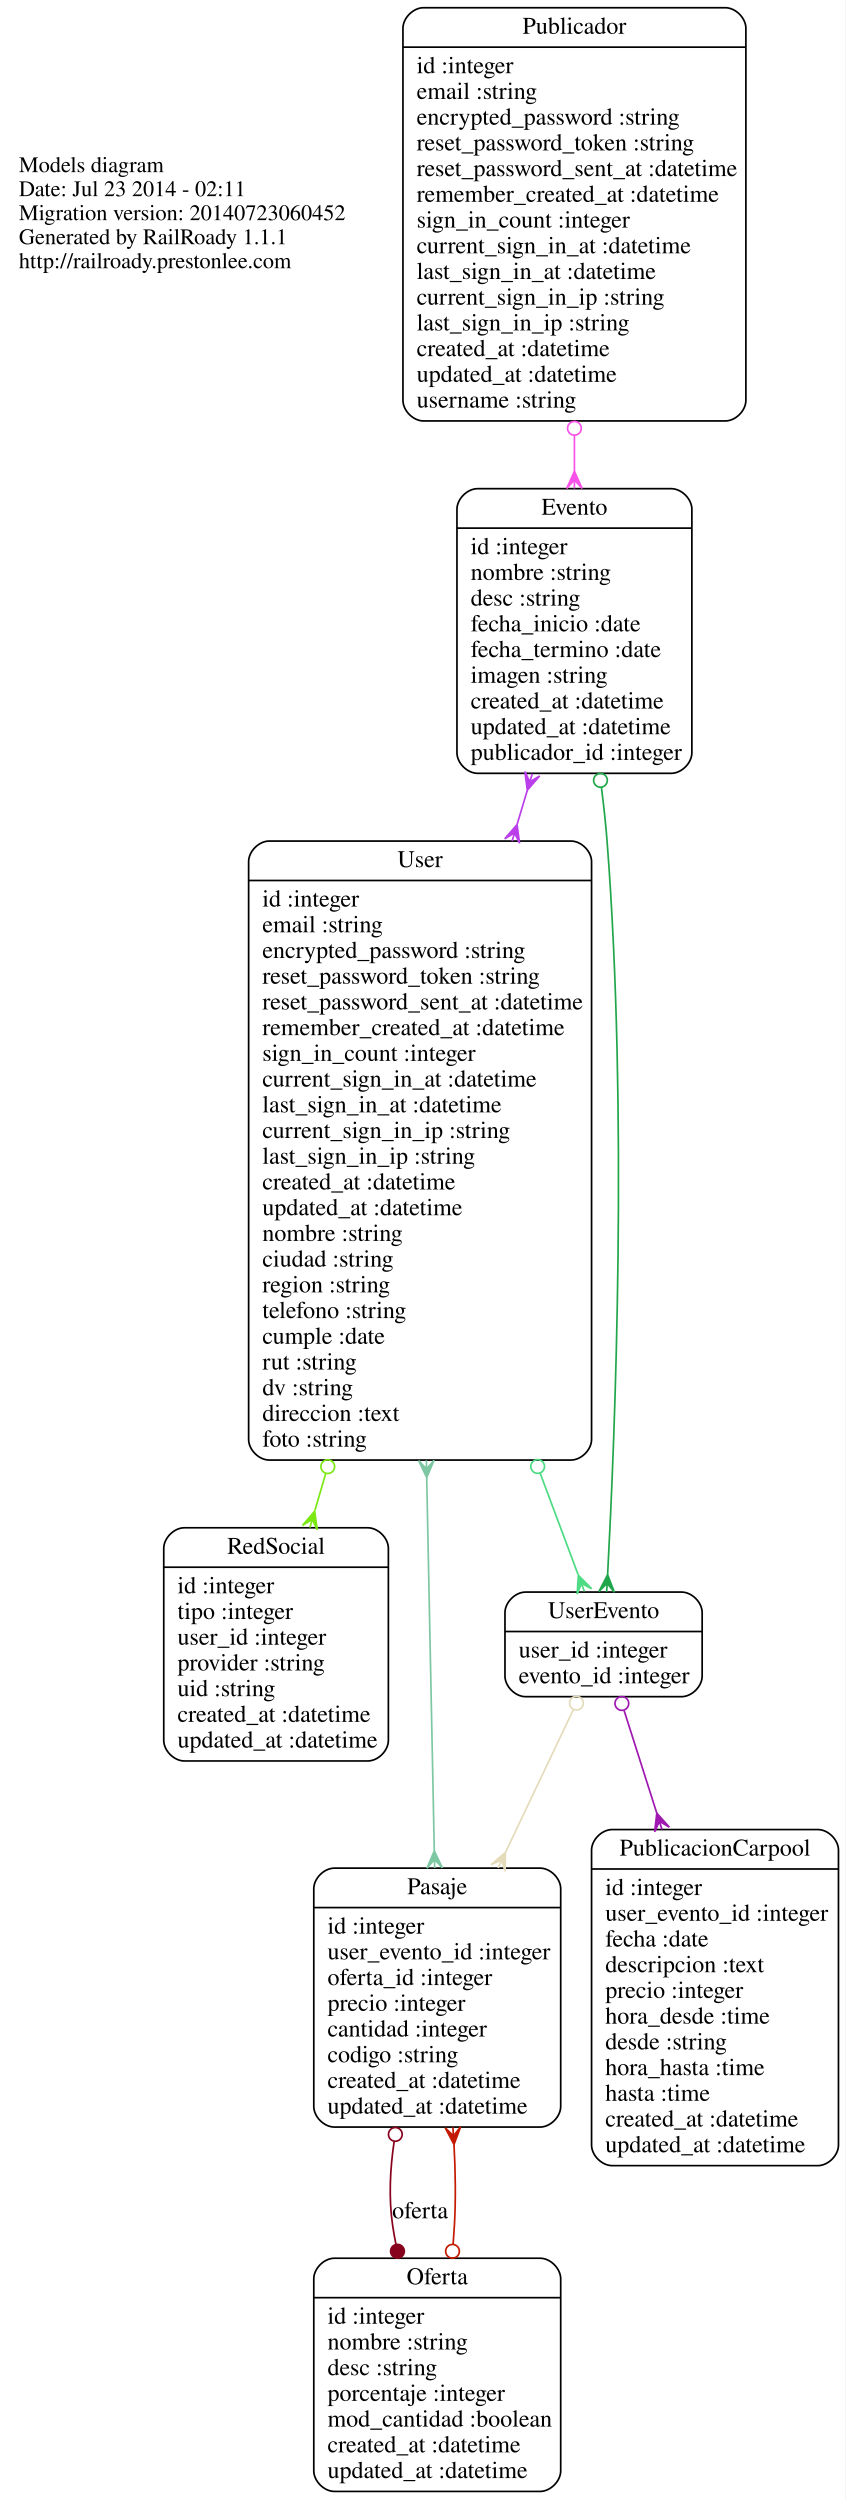
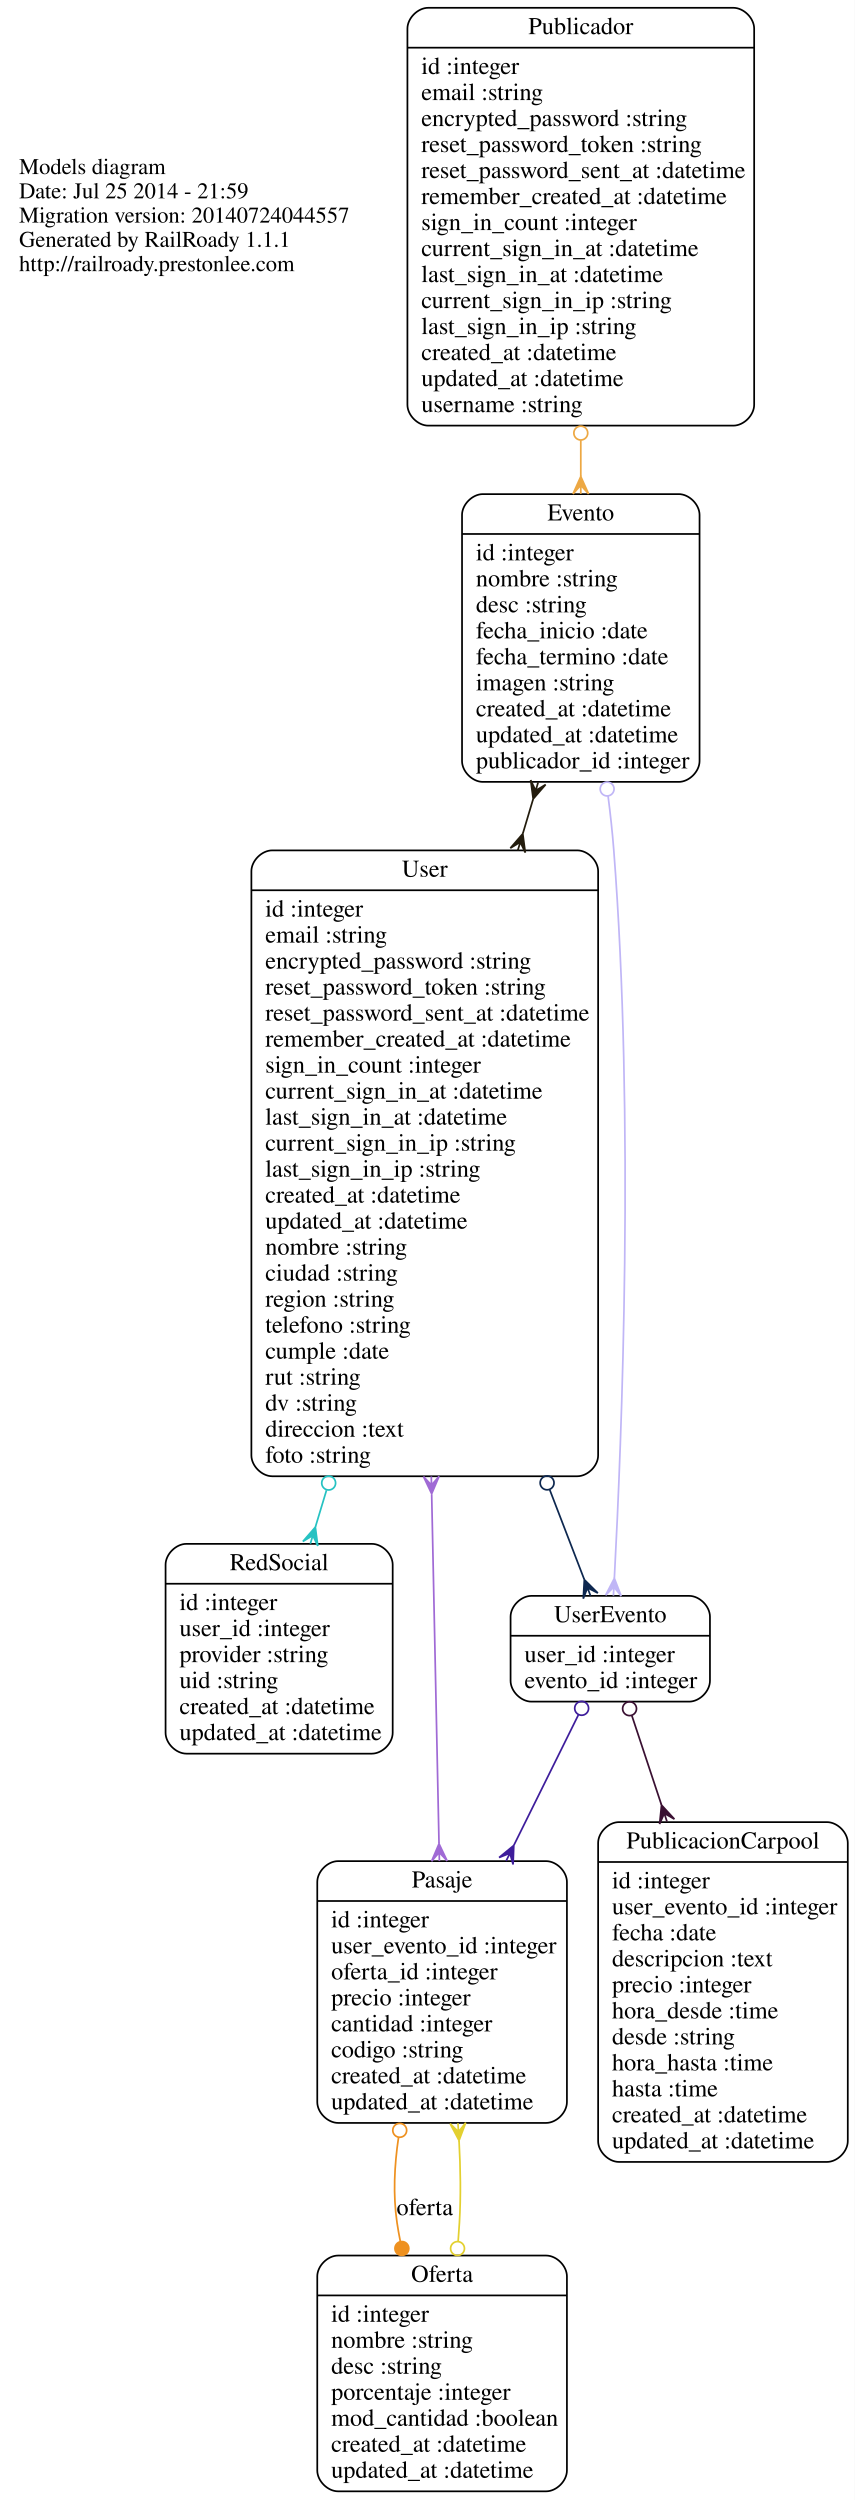
- <svg xmlns="http://www.w3.org/2000/svg" width="493pt" height="1458pt" viewBox="0.00 0.00 493.00 1458.00">
-   <g id="graph0" class="graph" transform="scale(1 1) rotate(0) translate(4 1454)">
-     <polygon fill="white" stroke="none" points="-4,4 -4,-1454 489,-1454 489,4 -4,4" />
+ <svg xmlns="http://www.w3.org/2000/svg" width="493pt" height="1442pt" viewBox="0.00 0.00 493.00 1442.00">
+   <g id="graph0" class="graph" transform="scale(1 1) rotate(0) translate(4 1438)">
+     <polygon fill="white" stroke="none" points="-4,4 -4,-1438 489,-1438 489,4 -4,4" />
    <g id="node1" class="node">
-       <text text-anchor="start" x="7" y="-1353.6" font-family="Times,serif" font-size="13.00">Models diagram</text>
-       <text text-anchor="start" x="7" y="-1339.6" font-family="Times,serif" font-size="13.00">Date: Jul 23 2014 - 02:11</text>
-       <text text-anchor="start" x="7" y="-1325.6" font-family="Times,serif" font-size="13.00">Migration version: 20140723060452</text>
-       <text text-anchor="start" x="7" y="-1311.6" font-family="Times,serif" font-size="13.00">Generated by RailRoady 1.1.1</text>
-       <text text-anchor="start" x="7" y="-1297.6" font-family="Times,serif" font-size="13.00">http://railroady.prestonlee.com</text>
+       <text text-anchor="start" x="7" y="-1337.6" font-family="Times,serif" font-size="13.00">Models diagram</text>
+       <text text-anchor="start" x="7" y="-1323.6" font-family="Times,serif" font-size="13.00">Date: Jul 25 2014 - 21:59</text>
+       <text text-anchor="start" x="7" y="-1309.6" font-family="Times,serif" font-size="13.00">Migration version: 20140724044557</text>
+       <text text-anchor="start" x="7" y="-1295.6" font-family="Times,serif" font-size="13.00">Generated by RailRoady 1.1.1</text>
+       <text text-anchor="start" x="7" y="-1281.6" font-family="Times,serif" font-size="13.00">http://railroady.prestonlee.com</text>
    </g>
    <g id="node2" class="node">
-       <path fill="none" stroke="black" d="M103.5,-427C103.5,-427 210.5,-427 210.5,-427 216.5,-427 222.5,-433 222.5,-439 222.5,-439 222.5,-551 222.5,-551 222.5,-557 216.5,-563 210.5,-563 210.5,-563 103.5,-563 103.5,-563 97.5,-563 91.5,-557 91.5,-551 91.5,-551 91.5,-439 91.5,-439 91.5,-433 97.5,-427 103.5,-427" />
-       <text text-anchor="middle" x="157" y="-547.8" font-family="Times,serif" font-size="14.00">RedSocial</text>
-       <polyline fill="none" stroke="black" points="91.5,-540 222.5,-540 " />
-       <text text-anchor="start" x="99.5" y="-524.8" font-family="Times,serif" font-size="14.00">id :integer</text>
-       <text text-anchor="start" x="99.5" y="-509.8" font-family="Times,serif" font-size="14.00">tipo :integer</text>
-       <text text-anchor="start" x="99.5" y="-494.8" font-family="Times,serif" font-size="14.00">user_id :integer</text>
-       <text text-anchor="start" x="99.5" y="-479.8" font-family="Times,serif" font-size="14.00">provider :string</text>
-       <text text-anchor="start" x="99.5" y="-464.8" font-family="Times,serif" font-size="14.00">uid :string</text>
-       <text text-anchor="start" x="99.5" y="-449.8" font-family="Times,serif" font-size="14.00">created_at :datetime</text>
-       <text text-anchor="start" x="99.5" y="-434.8" font-family="Times,serif" font-size="14.00">updated_at :datetime</text>
+       <path fill="none" stroke="black" d="M103.5,-426.5C103.5,-426.5 210.5,-426.5 210.5,-426.5 216.5,-426.5 222.5,-432.5 222.5,-438.5 222.5,-438.5 222.5,-535.5 222.5,-535.5 222.5,-541.5 216.5,-547.5 210.5,-547.5 210.5,-547.5 103.5,-547.5 103.5,-547.5 97.5,-547.5 91.5,-541.5 91.5,-535.5 91.5,-535.5 91.5,-438.5 91.5,-438.5 91.5,-432.5 97.5,-426.5 103.5,-426.5" />
+       <text text-anchor="middle" x="157" y="-532.3" font-family="Times,serif" font-size="14.00">RedSocial</text>
+       <polyline fill="none" stroke="black" points="91.5,-524.5 222.5,-524.5 " />
+       <text text-anchor="start" x="99.5" y="-509.3" font-family="Times,serif" font-size="14.00">id :integer</text>
+       <text text-anchor="start" x="99.5" y="-494.3" font-family="Times,serif" font-size="14.00">user_id :integer</text>
+       <text text-anchor="start" x="99.5" y="-479.3" font-family="Times,serif" font-size="14.00">provider :string</text>
+       <text text-anchor="start" x="99.5" y="-464.3" font-family="Times,serif" font-size="14.00">uid :string</text>
+       <text text-anchor="start" x="99.5" y="-449.3" font-family="Times,serif" font-size="14.00">created_at :datetime</text>
+       <text text-anchor="start" x="99.5" y="-434.3" font-family="Times,serif" font-size="14.00">updated_at :datetime</text>
    </g>
    <g id="node3" class="node">
      <path fill="none" stroke="black" d="M191,-1C191,-1 311,-1 311,-1 317,-1 323,-7 323,-13 323,-13 323,-125 323,-125 323,-131 317,-137 311,-137 311,-137 191,-137 191,-137 185,-137 179,-131 179,-125 179,-125 179,-13 179,-13 179,-7 185,-1 191,-1" />
      <text text-anchor="middle" x="251" y="-121.8" font-family="Times,serif" font-size="14.00">Oferta</text>
      <polyline fill="none" stroke="black" points="179,-114 323,-114 " />
      <text text-anchor="start" x="187" y="-98.8" font-family="Times,serif" font-size="14.00">id :integer</text>
      <text text-anchor="start" x="187" y="-83.8" font-family="Times,serif" font-size="14.00">nombre :string</text>
      <text text-anchor="start" x="187" y="-68.8" font-family="Times,serif" font-size="14.00">desc :string</text>
      <text text-anchor="start" x="187" y="-53.8" font-family="Times,serif" font-size="14.00">porcentaje :integer</text>
      <text text-anchor="start" x="187" y="-38.8" font-family="Times,serif" font-size="14.00">mod_cantidad :boolean</text>
      <text text-anchor="start" x="187" y="-23.8" font-family="Times,serif" font-size="14.00">created_at :datetime</text>
      <text text-anchor="start" x="187" y="-8.8" font-family="Times,serif" font-size="14.00">updated_at :datetime</text>
    </g>
    <g id="node5" class="node">
      <path fill="none" stroke="black" d="M191,-213.5C191,-213.5 311,-213.5 311,-213.5 317,-213.5 323,-219.5 323,-225.5 323,-225.5 323,-352.5 323,-352.5 323,-358.5 317,-364.5 311,-364.5 311,-364.5 191,-364.5 191,-364.5 185,-364.5 179,-358.5 179,-352.5 179,-352.5 179,-225.5 179,-225.5 179,-219.5 185,-213.5 191,-213.5" />
      <text text-anchor="middle" x="251" y="-349.3" font-family="Times,serif" font-size="14.00">Pasaje</text>
      <polyline fill="none" stroke="black" points="179,-341.5 323,-341.5 " />
      <text text-anchor="start" x="187" y="-326.3" font-family="Times,serif" font-size="14.00">id :integer</text>
      <text text-anchor="start" x="187" y="-311.3" font-family="Times,serif" font-size="14.00">user_evento_id :integer</text>
      <text text-anchor="start" x="187" y="-296.3" font-family="Times,serif" font-size="14.00">oferta_id :integer</text>
      <text text-anchor="start" x="187" y="-281.3" font-family="Times,serif" font-size="14.00">precio :integer</text>
      <text text-anchor="start" x="187" y="-266.3" font-family="Times,serif" font-size="14.00">cantidad :integer</text>
      <text text-anchor="start" x="187" y="-251.3" font-family="Times,serif" font-size="14.00">codigo :string</text>
      <text text-anchor="start" x="187" y="-236.3" font-family="Times,serif" font-size="14.00">created_at :datetime</text>
      <text text-anchor="start" x="187" y="-221.3" font-family="Times,serif" font-size="14.00">updated_at :datetime</text>
    </g>
    <g id="edge1" class="edge">
-       <path fill="none" stroke="#c41a02" d="M260.25,-145.139C260.54,-148.808 260.794,-152.443 261,-156 261.883,-171.245 261.635,-187.469 260.782,-203.136" />
-       <ellipse fill="none" stroke="#c41a02" cx="259.9" cy="-141.056" rx="4" ry="4" />
-       <polygon fill="#c41a02" stroke="#c41a02" points="260.768,-203.356 255.649,-213.053 260.454,-208.346 260.14,-213.336 260.14,-213.336 260.14,-213.336 260.454,-208.346 264.631,-213.618 260.768,-203.356 260.768,-203.356" />
+       <path fill="none" stroke="#e3d030" d="M260.25,-145.139C260.54,-148.808 260.794,-152.443 261,-156 261.883,-171.245 261.635,-187.469 260.782,-203.136" />
+       <ellipse fill="none" stroke="#e3d030" cx="259.9" cy="-141.056" rx="4" ry="4" />
+       <polygon fill="#e3d030" stroke="#e3d030" points="260.768,-203.356 255.649,-213.053 260.454,-208.346 260.14,-213.336 260.14,-213.336 260.14,-213.336 260.454,-208.346 264.631,-213.618 260.768,-203.356 260.768,-203.356" />
    </g>
    <g id="node4" class="node">
-       <path fill="none" stroke="black" d="M274.5,-1003C274.5,-1003 387.5,-1003 387.5,-1003 393.5,-1003 399.5,-1009 399.5,-1015 399.5,-1015 399.5,-1157 399.5,-1157 399.5,-1163 393.5,-1169 387.5,-1169 387.5,-1169 274.5,-1169 274.5,-1169 268.5,-1169 262.5,-1163 262.5,-1157 262.5,-1157 262.5,-1015 262.5,-1015 262.5,-1009 268.5,-1003 274.5,-1003" />
-       <text text-anchor="middle" x="331" y="-1153.8" font-family="Times,serif" font-size="14.00">Evento</text>
-       <polyline fill="none" stroke="black" points="262.5,-1146 399.5,-1146 " />
-       <text text-anchor="start" x="270.5" y="-1130.8" font-family="Times,serif" font-size="14.00">id :integer</text>
-       <text text-anchor="start" x="270.5" y="-1115.8" font-family="Times,serif" font-size="14.00">nombre :string</text>
-       <text text-anchor="start" x="270.5" y="-1100.8" font-family="Times,serif" font-size="14.00">desc :string</text>
-       <text text-anchor="start" x="270.5" y="-1085.8" font-family="Times,serif" font-size="14.00">fecha_inicio :date</text>
-       <text text-anchor="start" x="270.5" y="-1070.8" font-family="Times,serif" font-size="14.00">fecha_termino :date</text>
-       <text text-anchor="start" x="270.5" y="-1055.8" font-family="Times,serif" font-size="14.00">imagen :string</text>
-       <text text-anchor="start" x="270.5" y="-1040.8" font-family="Times,serif" font-size="14.00">created_at :datetime</text>
-       <text text-anchor="start" x="270.5" y="-1025.8" font-family="Times,serif" font-size="14.00">updated_at :datetime</text>
-       <text text-anchor="start" x="270.5" y="-1010.8" font-family="Times,serif" font-size="14.00">publicador_id :integer</text>
+       <path fill="none" stroke="black" d="M274.5,-987C274.5,-987 387.5,-987 387.5,-987 393.5,-987 399.5,-993 399.5,-999 399.5,-999 399.5,-1141 399.5,-1141 399.5,-1147 393.5,-1153 387.5,-1153 387.5,-1153 274.5,-1153 274.5,-1153 268.5,-1153 262.5,-1147 262.5,-1141 262.5,-1141 262.5,-999 262.5,-999 262.5,-993 268.5,-987 274.5,-987" />
+       <text text-anchor="middle" x="331" y="-1137.8" font-family="Times,serif" font-size="14.00">Evento</text>
+       <polyline fill="none" stroke="black" points="262.5,-1130 399.5,-1130 " />
+       <text text-anchor="start" x="270.5" y="-1114.8" font-family="Times,serif" font-size="14.00">id :integer</text>
+       <text text-anchor="start" x="270.5" y="-1099.8" font-family="Times,serif" font-size="14.00">nombre :string</text>
+       <text text-anchor="start" x="270.5" y="-1084.8" font-family="Times,serif" font-size="14.00">desc :string</text>
+       <text text-anchor="start" x="270.5" y="-1069.8" font-family="Times,serif" font-size="14.00">fecha_inicio :date</text>
+       <text text-anchor="start" x="270.5" y="-1054.8" font-family="Times,serif" font-size="14.00">fecha_termino :date</text>
+       <text text-anchor="start" x="270.5" y="-1039.8" font-family="Times,serif" font-size="14.00">imagen :string</text>
+       <text text-anchor="start" x="270.5" y="-1024.8" font-family="Times,serif" font-size="14.00">created_at :datetime</text>
+       <text text-anchor="start" x="270.5" y="-1009.8" font-family="Times,serif" font-size="14.00">updated_at :datetime</text>
+       <text text-anchor="start" x="270.5" y="-994.8" font-family="Times,serif" font-size="14.00">publicador_id :integer</text>
    </g>
    <g id="node6" class="node">
-       <path fill="none" stroke="black" d="M153,-602.5C153,-602.5 329,-602.5 329,-602.5 335,-602.5 341,-608.5 341,-614.5 341,-614.5 341,-951.5 341,-951.5 341,-957.5 335,-963.5 329,-963.5 329,-963.5 153,-963.5 153,-963.5 147,-963.5 141,-957.5 141,-951.5 141,-951.5 141,-614.5 141,-614.5 141,-608.5 147,-602.5 153,-602.5" />
-       <text text-anchor="middle" x="241" y="-948.3" font-family="Times,serif" font-size="14.00">User</text>
-       <polyline fill="none" stroke="black" points="141,-940.5 341,-940.5 " />
-       <text text-anchor="start" x="149" y="-925.3" font-family="Times,serif" font-size="14.00">id :integer</text>
-       <text text-anchor="start" x="149" y="-910.3" font-family="Times,serif" font-size="14.00">email :string</text>
-       <text text-anchor="start" x="149" y="-895.3" font-family="Times,serif" font-size="14.00">encrypted_password :string</text>
-       <text text-anchor="start" x="149" y="-880.3" font-family="Times,serif" font-size="14.00">reset_password_token :string</text>
-       <text text-anchor="start" x="149" y="-865.3" font-family="Times,serif" font-size="14.00">reset_password_sent_at :datetime</text>
-       <text text-anchor="start" x="149" y="-850.3" font-family="Times,serif" font-size="14.00">remember_created_at :datetime</text>
-       <text text-anchor="start" x="149" y="-835.3" font-family="Times,serif" font-size="14.00">sign_in_count :integer</text>
-       <text text-anchor="start" x="149" y="-820.3" font-family="Times,serif" font-size="14.00">current_sign_in_at :datetime</text>
-       <text text-anchor="start" x="149" y="-805.3" font-family="Times,serif" font-size="14.00">last_sign_in_at :datetime</text>
-       <text text-anchor="start" x="149" y="-790.3" font-family="Times,serif" font-size="14.00">current_sign_in_ip :string</text>
-       <text text-anchor="start" x="149" y="-775.3" font-family="Times,serif" font-size="14.00">last_sign_in_ip :string</text>
-       <text text-anchor="start" x="149" y="-760.3" font-family="Times,serif" font-size="14.00">created_at :datetime</text>
-       <text text-anchor="start" x="149" y="-745.3" font-family="Times,serif" font-size="14.00">updated_at :datetime</text>
-       <text text-anchor="start" x="149" y="-730.3" font-family="Times,serif" font-size="14.00">nombre :string</text>
-       <text text-anchor="start" x="149" y="-715.3" font-family="Times,serif" font-size="14.00">ciudad :string</text>
-       <text text-anchor="start" x="149" y="-700.3" font-family="Times,serif" font-size="14.00">region :string</text>
-       <text text-anchor="start" x="149" y="-685.3" font-family="Times,serif" font-size="14.00">telefono :string</text>
-       <text text-anchor="start" x="149" y="-670.3" font-family="Times,serif" font-size="14.00">cumple :date</text>
-       <text text-anchor="start" x="149" y="-655.3" font-family="Times,serif" font-size="14.00">rut :string</text>
-       <text text-anchor="start" x="149" y="-640.3" font-family="Times,serif" font-size="14.00">dv :string</text>
-       <text text-anchor="start" x="149" y="-625.3" font-family="Times,serif" font-size="14.00">direccion :text</text>
-       <text text-anchor="start" x="149" y="-610.3" font-family="Times,serif" font-size="14.00">foto :string</text>
+       <path fill="none" stroke="black" d="M153,-586.5C153,-586.5 329,-586.5 329,-586.5 335,-586.5 341,-592.5 341,-598.5 341,-598.5 341,-935.5 341,-935.5 341,-941.5 335,-947.5 329,-947.5 329,-947.5 153,-947.5 153,-947.5 147,-947.5 141,-941.5 141,-935.5 141,-935.5 141,-598.5 141,-598.5 141,-592.5 147,-586.5 153,-586.5" />
+       <text text-anchor="middle" x="241" y="-932.3" font-family="Times,serif" font-size="14.00">User</text>
+       <polyline fill="none" stroke="black" points="141,-924.5 341,-924.5 " />
+       <text text-anchor="start" x="149" y="-909.3" font-family="Times,serif" font-size="14.00">id :integer</text>
+       <text text-anchor="start" x="149" y="-894.3" font-family="Times,serif" font-size="14.00">email :string</text>
+       <text text-anchor="start" x="149" y="-879.3" font-family="Times,serif" font-size="14.00">encrypted_password :string</text>
+       <text text-anchor="start" x="149" y="-864.3" font-family="Times,serif" font-size="14.00">reset_password_token :string</text>
+       <text text-anchor="start" x="149" y="-849.3" font-family="Times,serif" font-size="14.00">reset_password_sent_at :datetime</text>
+       <text text-anchor="start" x="149" y="-834.3" font-family="Times,serif" font-size="14.00">remember_created_at :datetime</text>
+       <text text-anchor="start" x="149" y="-819.3" font-family="Times,serif" font-size="14.00">sign_in_count :integer</text>
+       <text text-anchor="start" x="149" y="-804.3" font-family="Times,serif" font-size="14.00">current_sign_in_at :datetime</text>
+       <text text-anchor="start" x="149" y="-789.3" font-family="Times,serif" font-size="14.00">last_sign_in_at :datetime</text>
+       <text text-anchor="start" x="149" y="-774.3" font-family="Times,serif" font-size="14.00">current_sign_in_ip :string</text>
+       <text text-anchor="start" x="149" y="-759.3" font-family="Times,serif" font-size="14.00">last_sign_in_ip :string</text>
+       <text text-anchor="start" x="149" y="-744.3" font-family="Times,serif" font-size="14.00">created_at :datetime</text>
+       <text text-anchor="start" x="149" y="-729.3" font-family="Times,serif" font-size="14.00">updated_at :datetime</text>
+       <text text-anchor="start" x="149" y="-714.3" font-family="Times,serif" font-size="14.00">nombre :string</text>
+       <text text-anchor="start" x="149" y="-699.3" font-family="Times,serif" font-size="14.00">ciudad :string</text>
+       <text text-anchor="start" x="149" y="-684.3" font-family="Times,serif" font-size="14.00">region :string</text>
+       <text text-anchor="start" x="149" y="-669.3" font-family="Times,serif" font-size="14.00">telefono :string</text>
+       <text text-anchor="start" x="149" y="-654.3" font-family="Times,serif" font-size="14.00">cumple :date</text>
+       <text text-anchor="start" x="149" y="-639.3" font-family="Times,serif" font-size="14.00">rut :string</text>
+       <text text-anchor="start" x="149" y="-624.3" font-family="Times,serif" font-size="14.00">dv :string</text>
+       <text text-anchor="start" x="149" y="-609.3" font-family="Times,serif" font-size="14.00">direccion :text</text>
+       <text text-anchor="start" x="149" y="-594.3" font-family="Times,serif" font-size="14.00">foto :string</text>
    </g>
    <g id="edge3" class="edge">
-       <path fill="none" stroke="#ba3ee9" d="M303.484,-992.975C301.572,-986.581 299.611,-980.021 297.617,-973.351" />
-       <polygon fill="#ba3ee9" stroke="#ba3ee9" points="303.542,-993.17 302.096,-1004.04 304.975,-997.96 306.407,-1002.75 306.407,-1002.75 306.407,-1002.75 304.975,-997.96 310.719,-1001.46 303.542,-993.17 303.542,-993.17" />
-       <polygon fill="#ba3ee9" stroke="#ba3ee9" points="297.538,-973.088 298.985,-962.218 296.106,-968.298 294.673,-963.507 294.673,-963.507 294.673,-963.507 296.106,-968.298 290.362,-964.796 297.538,-973.088 297.538,-973.088" />
+       <path fill="none" stroke="#231c0d" d="M303.484,-976.975C301.572,-970.581 299.611,-964.021 297.617,-957.351" />
+       <polygon fill="#231c0d" stroke="#231c0d" points="303.542,-977.17 302.096,-988.04 304.975,-981.96 306.407,-986.75 306.407,-986.75 306.407,-986.75 304.975,-981.96 310.719,-985.461 303.542,-977.17 303.542,-977.17" />
+       <polygon fill="#231c0d" stroke="#231c0d" points="297.538,-957.088 298.985,-946.218 296.106,-952.298 294.673,-947.507 294.673,-947.507 294.673,-947.507 296.106,-952.298 290.362,-948.796 297.538,-957.088 297.538,-957.088" />
    </g>
    <g id="node7" class="node">
-       <path fill="none" stroke="black" d="M302.5,-464.5C302.5,-464.5 393.5,-464.5 393.5,-464.5 399.5,-464.5 405.5,-470.5 405.5,-476.5 405.5,-476.5 405.5,-513.5 405.5,-513.5 405.5,-519.5 399.5,-525.5 393.5,-525.5 393.5,-525.5 302.5,-525.5 302.5,-525.5 296.5,-525.5 290.5,-519.5 290.5,-513.5 290.5,-513.5 290.5,-476.5 290.5,-476.5 290.5,-470.5 296.5,-464.5 302.5,-464.5" />
-       <text text-anchor="middle" x="348" y="-510.3" font-family="Times,serif" font-size="14.00">UserEvento</text>
-       <polyline fill="none" stroke="black" points="290.5,-502.5 405.5,-502.5 " />
-       <text text-anchor="start" x="298.5" y="-487.3" font-family="Times,serif" font-size="14.00">user_id :integer</text>
-       <text text-anchor="start" x="298.5" y="-472.3" font-family="Times,serif" font-size="14.00">evento_id :integer</text>
+       <path fill="none" stroke="black" d="M302.5,-456.5C302.5,-456.5 393.5,-456.5 393.5,-456.5 399.5,-456.5 405.5,-462.5 405.5,-468.5 405.5,-468.5 405.5,-505.5 405.5,-505.5 405.5,-511.5 399.5,-517.5 393.5,-517.5 393.5,-517.5 302.5,-517.5 302.5,-517.5 296.5,-517.5 290.5,-511.5 290.5,-505.5 290.5,-505.5 290.5,-468.5 290.5,-468.5 290.5,-462.5 296.5,-456.5 302.5,-456.5" />
+       <text text-anchor="middle" x="348" y="-502.3" font-family="Times,serif" font-size="14.00">UserEvento</text>
+       <polyline fill="none" stroke="black" points="290.5,-494.5 405.5,-494.5 " />
+       <text text-anchor="start" x="298.5" y="-479.3" font-family="Times,serif" font-size="14.00">user_id :integer</text>
+       <text text-anchor="start" x="298.5" y="-464.3" font-family="Times,serif" font-size="14.00">evento_id :integer</text>
    </g>
    <g id="edge2" class="edge">
-       <path fill="none" stroke="#21a64b" d="M346.724,-994.934C348.07,-984.531 349.216,-974.052 350,-964 362.341,-805.851 354.695,-616.728 350.371,-535.856" />
-       <ellipse fill="none" stroke="#21a64b" cx="346.191" cy="-998.902" rx="4" ry="4" />
-       <polygon fill="#21a64b" stroke="#21a64b" points="350.357,-535.615 354.303,-525.384 350.084,-530.622 349.81,-525.63 349.81,-525.63 349.81,-525.63 350.084,-530.622 345.317,-525.876 350.357,-535.615 350.357,-535.615" />
+       <path fill="none" stroke="#c0b6f6" d="M346.724,-978.934C348.07,-968.531 349.216,-958.052 350,-948 362.1,-792.936 354.632,-607.575 350.366,-527.761" />
+       <ellipse fill="none" stroke="#c0b6f6" cx="346.191" cy="-982.902" rx="4" ry="4" />
+       <polygon fill="#c0b6f6" stroke="#c0b6f6" points="350.36,-527.646 354.306,-517.415 350.087,-522.653 349.813,-517.661 349.813,-517.661 349.813,-517.661 350.087,-522.653 345.32,-517.907 350.36,-527.646 350.36,-527.646" />
    </g>
    <g id="edge4" class="edge">
-       <path fill="none" stroke="#87021d" d="M225.894,-205.247C223.449,-188.969 222.637,-171.985 225,-156 225.528,-152.432 226.172,-148.806 226.908,-145.163" />
-       <ellipse fill="none" stroke="#87021d" cx="226.559" cy="-209.228" rx="4" ry="4" />
-       <ellipse fill="#87021d" stroke="#87021d" cx="227.8" cy="-141.083" rx="4" ry="4" />
+       <path fill="none" stroke="#ee9120" d="M225.894,-205.247C223.449,-188.969 222.637,-171.985 225,-156 225.528,-152.432 226.172,-148.806 226.908,-145.163" />
+       <ellipse fill="none" stroke="#ee9120" cx="226.559" cy="-209.228" rx="4" ry="4" />
+       <ellipse fill="#ee9120" stroke="#ee9120" cx="227.8" cy="-141.083" rx="4" ry="4" />
      <text text-anchor="middle" x="241" y="-160.3" font-family="Times,serif" font-size="14.00">oferta</text>
    </g>
    <g id="edge5" class="edge">
-       <path fill="none" stroke="#7be814" d="M186.014,-594.786C183.833,-587.361 181.704,-580.112 179.654,-573.131" />
-       <ellipse fill="none" stroke="#7be814" cx="187.151" cy="-598.658" rx="4" ry="4" />
-       <polygon fill="#7be814" stroke="#7be814" points="179.527,-572.7 181.027,-561.837 178.118,-567.902 176.709,-563.105 176.709,-563.105 176.709,-563.105 178.118,-567.902 172.392,-564.373 179.527,-572.7 179.527,-572.7" />
+       <path fill="none" stroke="#26c2c2" d="M184.326,-578.436C182.125,-571.153 179.986,-564.074 177.938,-557.294" />
+       <ellipse fill="none" stroke="#26c2c2" cx="185.576" cy="-582.575" rx="4" ry="4" />
+       <polygon fill="#26c2c2" stroke="#26c2c2" points="177.896,-557.157 179.311,-546.282 176.45,-552.37 175.004,-547.584 175.004,-547.584 175.004,-547.584 176.45,-552.37 170.696,-548.886 177.896,-557.157 177.896,-557.157" />
    </g>
    <g id="edge7" class="edge">
-       <path fill="none" stroke="#7dc8a3" d="M244.859,-592.138C246.386,-517.003 248.063,-434.486 249.278,-374.7" />
-       <polygon fill="#7dc8a3" stroke="#7dc8a3" points="244.856,-592.29 240.154,-602.197 244.754,-597.289 244.653,-602.288 244.653,-602.288 244.653,-602.288 244.754,-597.289 249.152,-602.38 244.856,-592.29 244.856,-592.29" />
-       <polygon fill="#7dc8a3" stroke="#7dc8a3" points="249.281,-374.556 253.984,-364.65 249.383,-369.557 249.485,-364.558 249.485,-364.558 249.485,-364.558 249.383,-369.557 244.986,-364.467 249.281,-374.556 249.281,-374.556" />
+       <path fill="none" stroke="#a06ad5" d="M244.992,-575.969C246.458,-506.177 248.045,-430.644 249.22,-374.741" />
+       <polygon fill="#a06ad5" stroke="#a06ad5" points="244.984,-576.386 240.274,-586.289 244.879,-581.385 244.773,-586.384 244.773,-586.384 244.773,-586.384 244.879,-581.385 249.272,-586.479 244.984,-576.386 244.984,-576.386" />
+       <polygon fill="#a06ad5" stroke="#a06ad5" points="249.224,-374.534 253.933,-364.631 249.329,-369.535 249.434,-364.536 249.434,-364.536 249.434,-364.536 249.329,-369.535 244.935,-364.442 249.224,-374.534 249.224,-374.534" />
    </g>
    <g id="edge6" class="edge">
-       <path fill="none" stroke="#4ddb83" d="M310.995,-594.91C319.265,-572.805 326.952,-552.258 333.153,-535.684" />
-       <ellipse fill="none" stroke="#4ddb83" cx="309.559" cy="-598.749" rx="4" ry="4" />
-       <polygon fill="#4ddb83" stroke="#4ddb83" points="333.31,-535.264 341.029,-527.475 335.062,-530.581 336.814,-525.898 336.814,-525.898 336.814,-525.898 335.062,-530.581 332.6,-524.321 333.31,-535.264 333.31,-535.264" />
+       <path fill="none" stroke="#0d274f" d="M313.099,-578.677C320.474,-559.517 327.31,-541.756 332.941,-527.124" />
+       <ellipse fill="none" stroke="#0d274f" cx="311.562" cy="-582.671" rx="4" ry="4" />
+       <polygon fill="#0d274f" stroke="#0d274f" points="333.048,-526.848 340.839,-519.132 334.844,-522.182 336.64,-517.515 336.64,-517.515 336.64,-517.515 334.844,-522.182 332.44,-515.899 333.048,-526.848 333.048,-526.848" />
    </g>
    <g id="edge8" class="edge">
-       <path fill="none" stroke="#e4dbba" d="M330.409,-457.005C319.368,-433.785 304.664,-402.86 290.911,-373.936" />
-       <ellipse fill="none" stroke="#e4dbba" cx="332.178" cy="-460.724" rx="4" ry="4" />
-       <polygon fill="#e4dbba" stroke="#e4dbba" points="290.779,-373.659 290.549,-362.695 288.632,-369.143 286.485,-364.628 286.485,-364.628 286.485,-364.628 288.632,-369.143 282.421,-366.56 290.779,-373.659 290.779,-373.659" />
+       <path fill="none" stroke="#3e1d9b" d="M329.592,-448.805C319.07,-427.543 305.422,-399.967 292.46,-373.776" />
+       <ellipse fill="none" stroke="#3e1d9b" cx="331.494" cy="-452.647" rx="4" ry="4" />
+       <polygon fill="#3e1d9b" stroke="#3e1d9b" points="292.346,-373.544 291.944,-362.586 290.128,-369.063 287.91,-364.582 287.91,-364.582 287.91,-364.582 290.128,-369.063 283.877,-366.578 292.346,-373.544 292.346,-373.544" />
    </g>
    <g id="node9" class="node">
      <path fill="none" stroke="black" d="M353,-191C353,-191 473,-191 473,-191 479,-191 485,-197 485,-203 485,-203 485,-375 485,-375 485,-381 479,-387 473,-387 473,-387 353,-387 353,-387 347,-387 341,-381 341,-375 341,-375 341,-203 341,-203 341,-197 347,-191 353,-191" />
      <text text-anchor="middle" x="413" y="-371.8" font-family="Times,serif" font-size="14.00">PublicacionCarpool</text>
      <polyline fill="none" stroke="black" points="341,-364 485,-364 " />
      <text text-anchor="start" x="349" y="-348.8" font-family="Times,serif" font-size="14.00">id :integer</text>
      <text text-anchor="start" x="349" y="-333.8" font-family="Times,serif" font-size="14.00">user_evento_id :integer</text>
      <text text-anchor="start" x="349" y="-318.8" font-family="Times,serif" font-size="14.00">fecha :date</text>
      <text text-anchor="start" x="349" y="-303.8" font-family="Times,serif" font-size="14.00">descripcion :text</text>
      <text text-anchor="start" x="349" y="-288.8" font-family="Times,serif" font-size="14.00">precio :integer</text>
      <text text-anchor="start" x="349" y="-273.8" font-family="Times,serif" font-size="14.00">hora_desde :time</text>
      <text text-anchor="start" x="349" y="-258.8" font-family="Times,serif" font-size="14.00">desde :string</text>
      <text text-anchor="start" x="349" y="-243.8" font-family="Times,serif" font-size="14.00">hora_hasta :time</text>
      <text text-anchor="start" x="349" y="-228.8" font-family="Times,serif" font-size="14.00">hasta :time</text>
      <text text-anchor="start" x="349" y="-213.8" font-family="Times,serif" font-size="14.00">created_at :datetime</text>
      <text text-anchor="start" x="349" y="-198.8" font-family="Times,serif" font-size="14.00">updated_at :datetime</text>
    </g>
    <g id="edge9" class="edge">
-       <path fill="none" stroke="#9f18b0" d="M359.939,-456.53C365.399,-439.393 372.174,-418.132 379.035,-396.597" />
-       <ellipse fill="none" stroke="#9f18b0" cx="358.666" cy="-460.525" rx="4" ry="4" />
-       <polygon fill="#9f18b0" stroke="#9f18b0" points="379.047,-396.559 386.371,-388.398 380.565,-391.795 382.083,-387.031 382.083,-387.031 382.083,-387.031 380.565,-391.795 377.796,-385.665 379.047,-396.559 379.047,-396.559" />
+       <path fill="none" stroke="#3a1032" d="M360.444,-448.477C365.404,-433.521 371.387,-415.479 377.513,-397.007" />
+       <ellipse fill="none" stroke="#3a1032" cx="359.131" cy="-452.435" rx="4" ry="4" />
+       <polygon fill="#3a1032" stroke="#3a1032" points="377.577,-396.814 384.996,-388.739 379.151,-392.068 380.725,-387.323 380.725,-387.323 380.725,-387.323 379.151,-392.068 376.453,-385.906 377.577,-396.814 377.577,-396.814" />
    </g>
    <g id="node8" class="node">
-       <path fill="none" stroke="black" d="M243,-1208.5C243,-1208.5 419,-1208.5 419,-1208.5 425,-1208.5 431,-1214.5 431,-1220.5 431,-1220.5 431,-1437.5 431,-1437.5 431,-1443.5 425,-1449.5 419,-1449.5 419,-1449.5 243,-1449.5 243,-1449.5 237,-1449.5 231,-1443.5 231,-1437.5 231,-1437.5 231,-1220.5 231,-1220.5 231,-1214.5 237,-1208.5 243,-1208.5" />
-       <text text-anchor="middle" x="331" y="-1434.3" font-family="Times,serif" font-size="14.00">Publicador</text>
-       <polyline fill="none" stroke="black" points="231,-1426.5 431,-1426.5 " />
-       <text text-anchor="start" x="239" y="-1411.3" font-family="Times,serif" font-size="14.00">id :integer</text>
-       <text text-anchor="start" x="239" y="-1396.3" font-family="Times,serif" font-size="14.00">email :string</text>
-       <text text-anchor="start" x="239" y="-1381.3" font-family="Times,serif" font-size="14.00">encrypted_password :string</text>
-       <text text-anchor="start" x="239" y="-1366.3" font-family="Times,serif" font-size="14.00">reset_password_token :string</text>
-       <text text-anchor="start" x="239" y="-1351.3" font-family="Times,serif" font-size="14.00">reset_password_sent_at :datetime</text>
-       <text text-anchor="start" x="239" y="-1336.3" font-family="Times,serif" font-size="14.00">remember_created_at :datetime</text>
-       <text text-anchor="start" x="239" y="-1321.3" font-family="Times,serif" font-size="14.00">sign_in_count :integer</text>
-       <text text-anchor="start" x="239" y="-1306.3" font-family="Times,serif" font-size="14.00">current_sign_in_at :datetime</text>
-       <text text-anchor="start" x="239" y="-1291.3" font-family="Times,serif" font-size="14.00">last_sign_in_at :datetime</text>
-       <text text-anchor="start" x="239" y="-1276.3" font-family="Times,serif" font-size="14.00">current_sign_in_ip :string</text>
-       <text text-anchor="start" x="239" y="-1261.3" font-family="Times,serif" font-size="14.00">last_sign_in_ip :string</text>
-       <text text-anchor="start" x="239" y="-1246.3" font-family="Times,serif" font-size="14.00">created_at :datetime</text>
-       <text text-anchor="start" x="239" y="-1231.3" font-family="Times,serif" font-size="14.00">updated_at :datetime</text>
-       <text text-anchor="start" x="239" y="-1216.3" font-family="Times,serif" font-size="14.00">username :string</text>
+       <path fill="none" stroke="black" d="M243,-1192.5C243,-1192.5 419,-1192.5 419,-1192.5 425,-1192.5 431,-1198.5 431,-1204.5 431,-1204.5 431,-1421.5 431,-1421.5 431,-1427.5 425,-1433.5 419,-1433.5 419,-1433.5 243,-1433.5 243,-1433.5 237,-1433.5 231,-1427.5 231,-1421.5 231,-1421.5 231,-1204.5 231,-1204.5 231,-1198.5 237,-1192.5 243,-1192.5" />
+       <text text-anchor="middle" x="331" y="-1418.3" font-family="Times,serif" font-size="14.00">Publicador</text>
+       <polyline fill="none" stroke="black" points="231,-1410.5 431,-1410.5 " />
+       <text text-anchor="start" x="239" y="-1395.3" font-family="Times,serif" font-size="14.00">id :integer</text>
+       <text text-anchor="start" x="239" y="-1380.3" font-family="Times,serif" font-size="14.00">email :string</text>
+       <text text-anchor="start" x="239" y="-1365.3" font-family="Times,serif" font-size="14.00">encrypted_password :string</text>
+       <text text-anchor="start" x="239" y="-1350.3" font-family="Times,serif" font-size="14.00">reset_password_token :string</text>
+       <text text-anchor="start" x="239" y="-1335.3" font-family="Times,serif" font-size="14.00">reset_password_sent_at :datetime</text>
+       <text text-anchor="start" x="239" y="-1320.3" font-family="Times,serif" font-size="14.00">remember_created_at :datetime</text>
+       <text text-anchor="start" x="239" y="-1305.3" font-family="Times,serif" font-size="14.00">sign_in_count :integer</text>
+       <text text-anchor="start" x="239" y="-1290.3" font-family="Times,serif" font-size="14.00">current_sign_in_at :datetime</text>
+       <text text-anchor="start" x="239" y="-1275.3" font-family="Times,serif" font-size="14.00">last_sign_in_at :datetime</text>
+       <text text-anchor="start" x="239" y="-1260.3" font-family="Times,serif" font-size="14.00">current_sign_in_ip :string</text>
+       <text text-anchor="start" x="239" y="-1245.3" font-family="Times,serif" font-size="14.00">last_sign_in_ip :string</text>
+       <text text-anchor="start" x="239" y="-1230.3" font-family="Times,serif" font-size="14.00">created_at :datetime</text>
+       <text text-anchor="start" x="239" y="-1215.3" font-family="Times,serif" font-size="14.00">updated_at :datetime</text>
+       <text text-anchor="start" x="239" y="-1200.3" font-family="Times,serif" font-size="14.00">username :string</text>
    </g>
    <g id="edge10" class="edge">
-       <path fill="none" stroke="#f753e8" d="M331,-1200.15C331,-1193.08 331,-1186.04 331,-1179.13" />
-       <ellipse fill="none" stroke="#f753e8" cx="331" cy="-1204.21" rx="4" ry="4" />
-       <polygon fill="#f753e8" stroke="#f753e8" points="331,-1179.12 335.5,-1169.12 331,-1174.12 331,-1169.12 331,-1169.12 331,-1169.12 331,-1174.12 326.5,-1169.12 331,-1179.12 331,-1179.12" />
+       <path fill="none" stroke="#eda843" d="M331,-1184.15C331,-1177.08 331,-1170.04 331,-1163.13" />
+       <ellipse fill="none" stroke="#eda843" cx="331" cy="-1188.21" rx="4" ry="4" />
+       <polygon fill="#eda843" stroke="#eda843" points="331,-1163.12 335.5,-1153.12 331,-1158.12 331,-1153.12 331,-1153.12 331,-1153.12 331,-1158.12 326.5,-1153.12 331,-1163.12 331,-1163.12" />
    </g>
  </g>
</svg>
